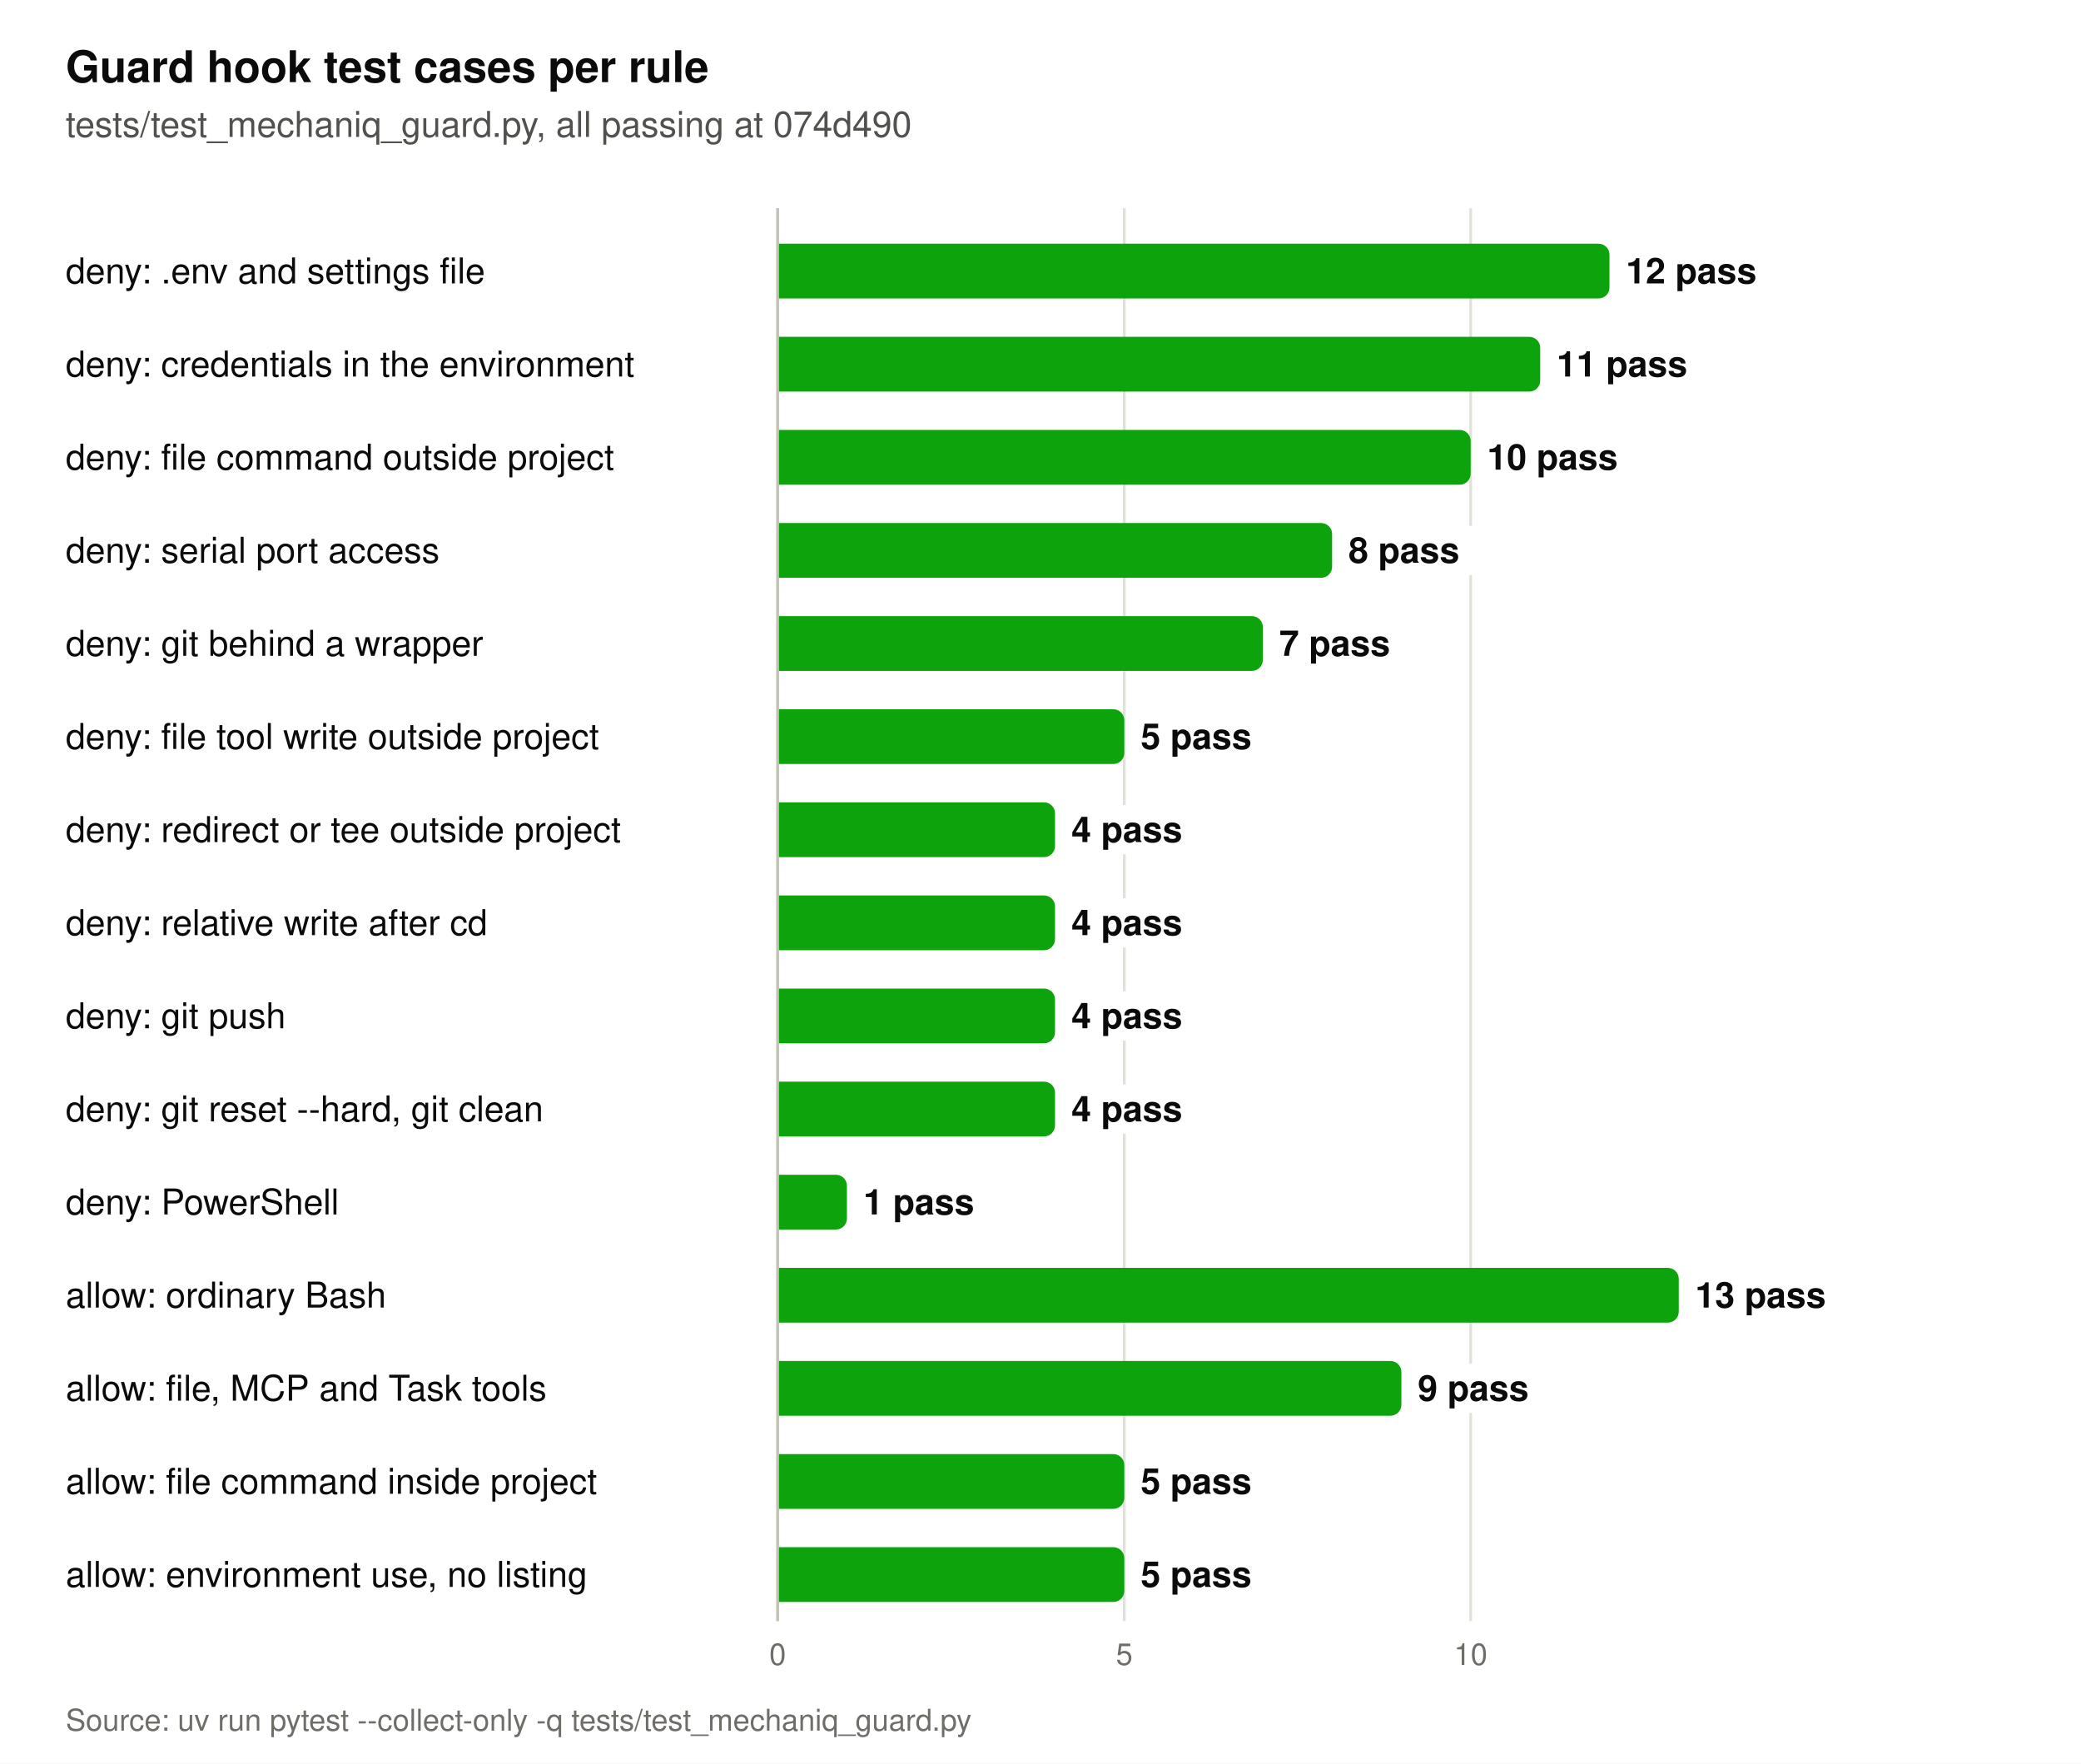
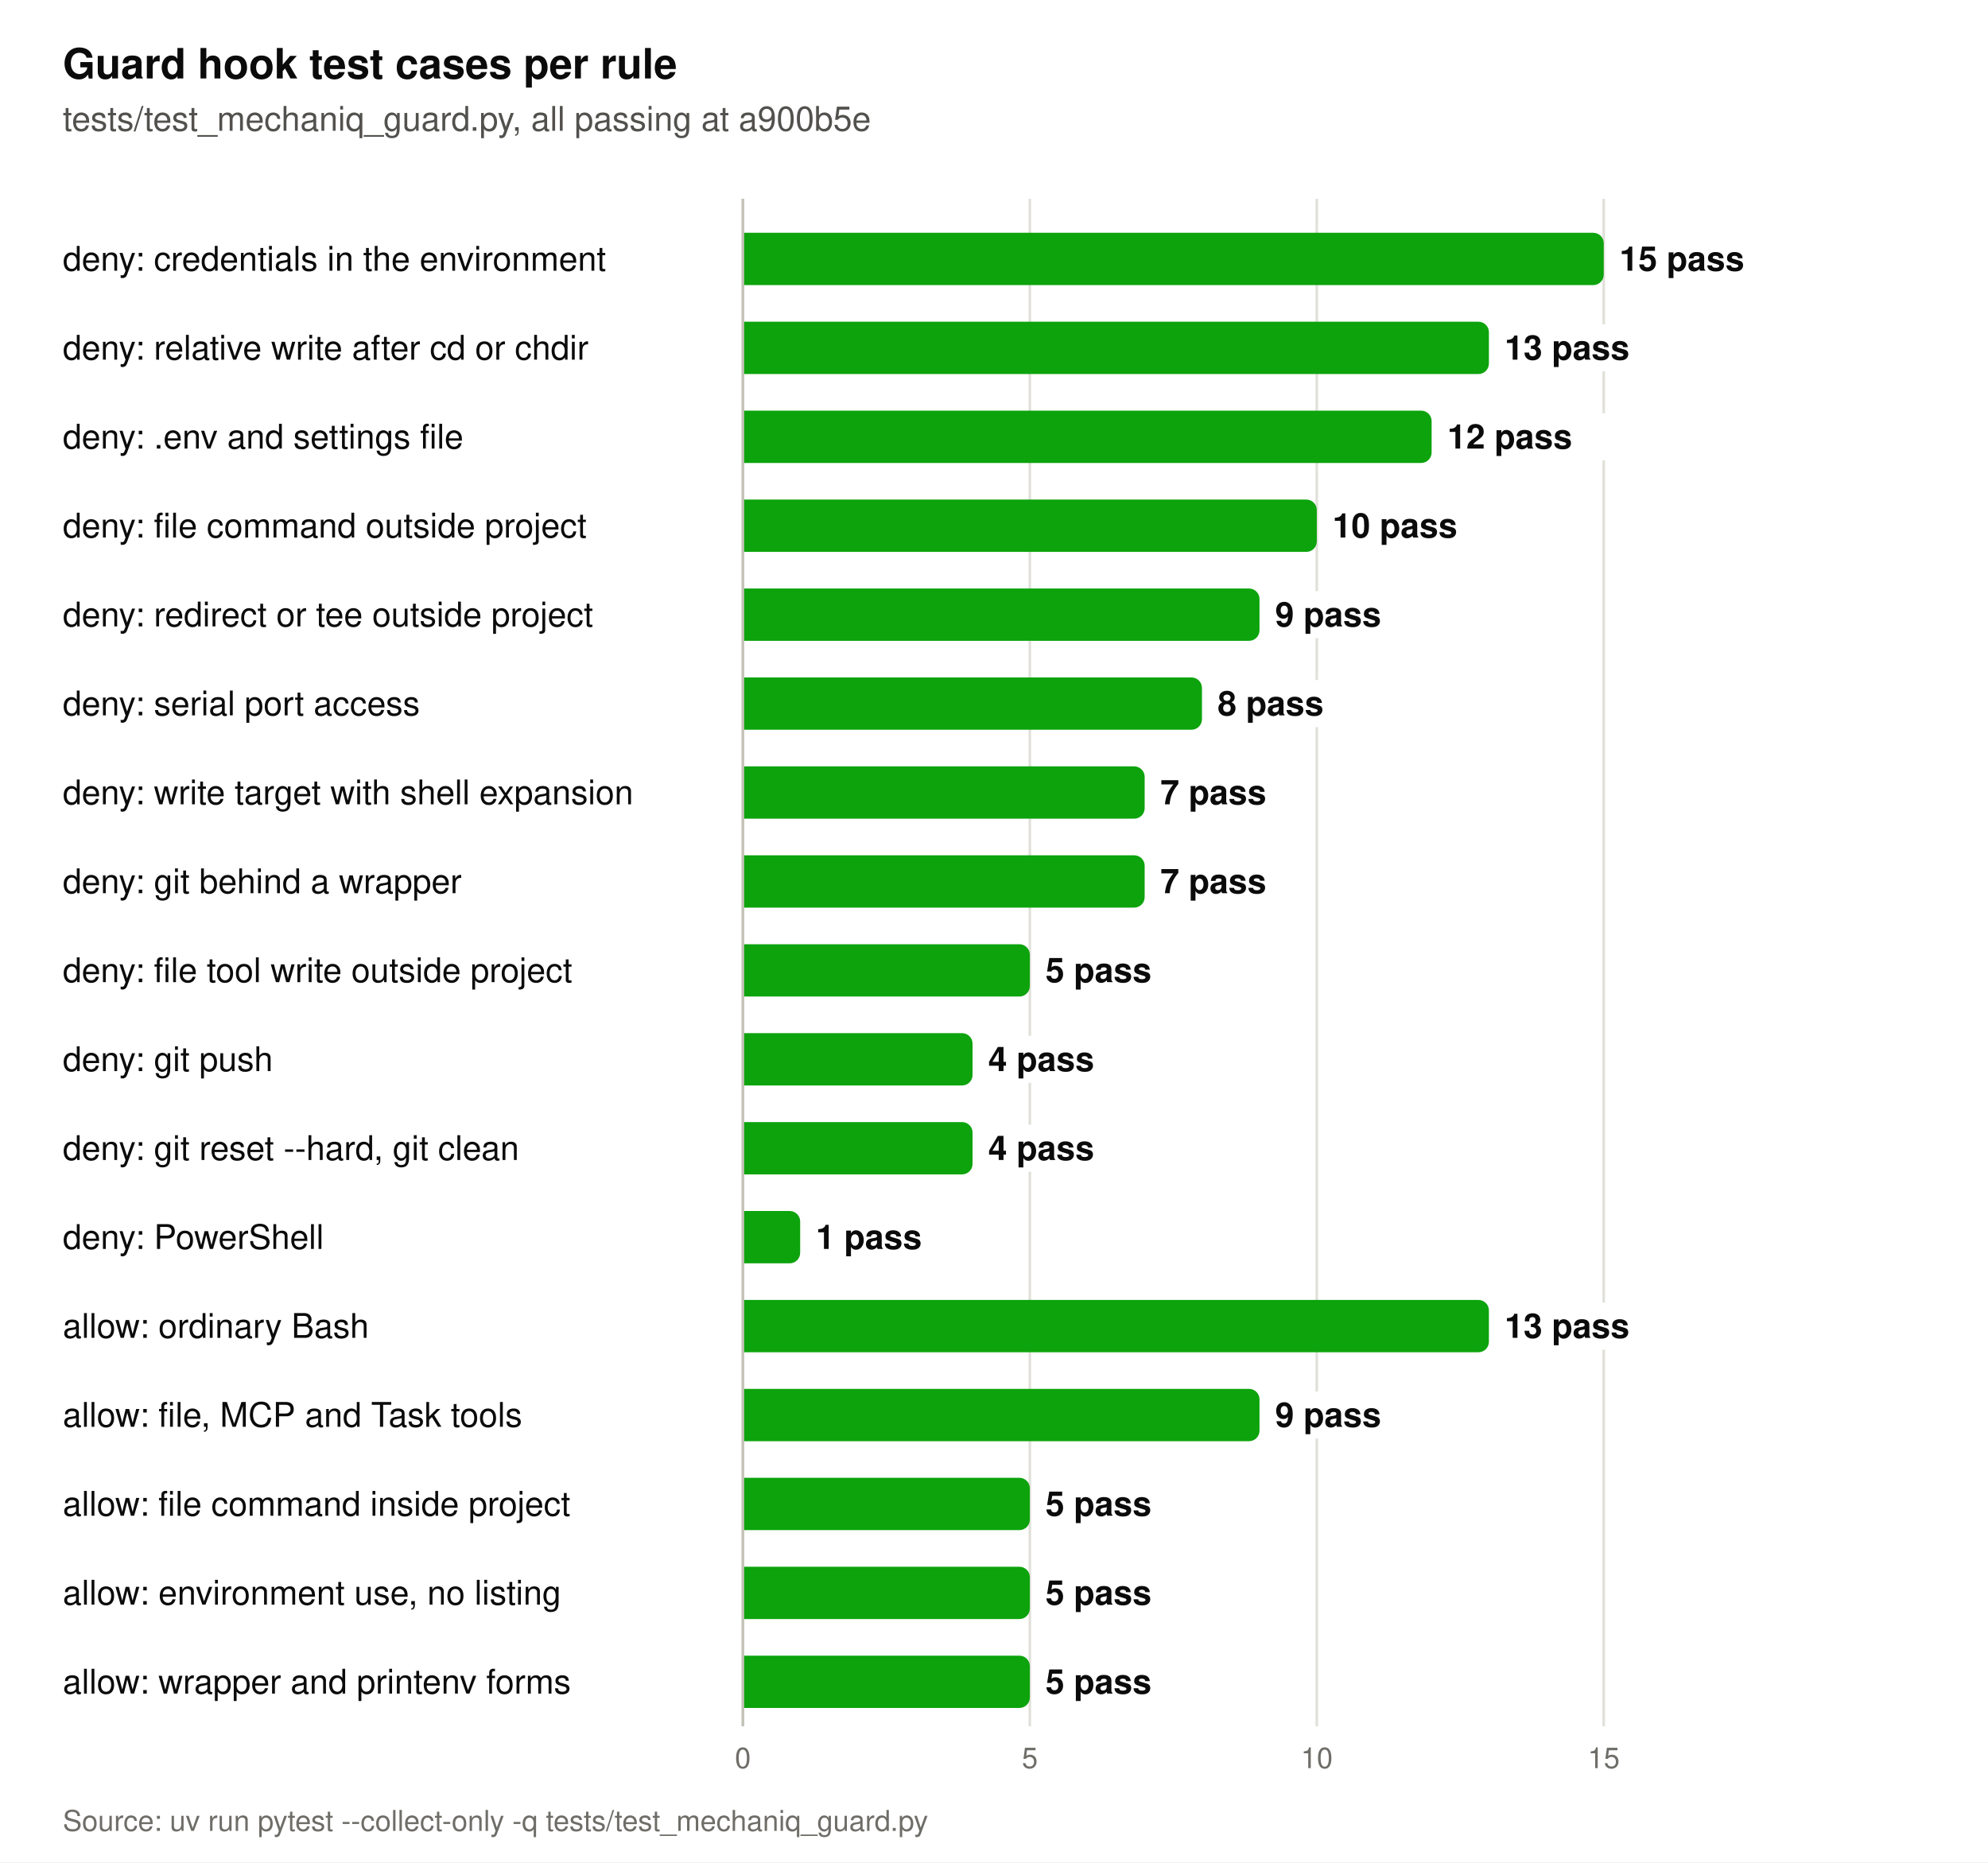
- <svg xmlns="http://www.w3.org/2000/svg" viewBox="0 0 760 644" width="760" height="644" font-family="system-ui, -apple-system, 'Segoe UI', Helvetica, Arial, sans-serif" role="img">
+ <svg xmlns="http://www.w3.org/2000/svg" viewBox="0 0 760 712" width="760" height="712" font-family="system-ui, -apple-system, 'Segoe UI', Helvetica, Arial, sans-serif" role="img">
  <rect width="100%" height="100%" fill="#ffffff" />
  <text x="24.0" y="30.0" font-size="16" font-weight="600" fill="#0b0b0b" text-anchor="start">Guard hook test cases per rule</text>
-   <text x="24.0" y="50.0" font-size="13" font-weight="400" fill="#52514e" text-anchor="start">tests/test_mechaniq_guard.py, all passing at 074d490</text>
-   <line x1="284.0" y1="76.0" x2="284.0" y2="592.0" stroke="#e1e0d9" stroke-width="1" />
-   <text x="284.0" y="608.0" font-size="11" font-weight="400" fill="#6f6d68" text-anchor="middle">0</text>
-   <line x1="410.6" y1="76.0" x2="410.6" y2="592.0" stroke="#e1e0d9" stroke-width="1" />
-   <text x="410.6" y="608.0" font-size="11" font-weight="400" fill="#6f6d68" text-anchor="middle">5</text>
-   <line x1="537.1" y1="76.0" x2="537.1" y2="592.0" stroke="#e1e0d9" stroke-width="1" />
-   <text x="537.1" y="608.0" font-size="11" font-weight="400" fill="#6f6d68" text-anchor="middle">10</text>
-   <text x="24.0" y="103.5" font-size="13" font-weight="400" fill="#0b0b0b" text-anchor="start">deny: .env and settings file</text>
-   <path d="M284.0,89.0h299.8a4,4 0 0 1 4,4v12.0a4,4 0 0 1 -4,4h-299.8z" fill="#0ca30c" />
-   <rect x="590.8" y="90.0" width="66.2" height="18" fill="#ffffff" />
-   <text x="593.8" y="103.5" font-size="13" font-weight="600" fill="#0b0b0b" text-anchor="start">12  pass</text>
-   <text x="24.0" y="137.5" font-size="13" font-weight="400" fill="#0b0b0b" text-anchor="start">deny: credentials in the environment</text>
-   <path d="M284.0,123.0h274.5a4,4 0 0 1 4,4v12.0a4,4 0 0 1 -4,4h-274.5z" fill="#0ca30c" />
-   <rect x="565.5" y="124.0" width="66.2" height="18" fill="#ffffff" />
-   <text x="568.5" y="137.5" font-size="13" font-weight="600" fill="#0b0b0b" text-anchor="start">11  pass</text>
-   <text x="24.0" y="171.5" font-size="13" font-weight="400" fill="#0b0b0b" text-anchor="start">deny: file command outside project</text>
-   <path d="M284.0,157.0h249.1a4,4 0 0 1 4,4v12.0a4,4 0 0 1 -4,4h-249.1z" fill="#0ca30c" />
-   <rect x="540.1" y="158.0" width="66.2" height="18" fill="#ffffff" />
-   <text x="543.1" y="171.5" font-size="13" font-weight="600" fill="#0b0b0b" text-anchor="start">10  pass</text>
-   <text x="24.0" y="205.5" font-size="13" font-weight="400" fill="#0b0b0b" text-anchor="start">deny: serial port access</text>
-   <path d="M284.0,191.0h198.5a4,4 0 0 1 4,4v12.0a4,4 0 0 1 -4,4h-198.5z" fill="#0ca30c" />
-   <rect x="489.5" y="192.0" width="59.0" height="18" fill="#ffffff" />
-   <text x="492.5" y="205.5" font-size="13" font-weight="600" fill="#0b0b0b" text-anchor="start">8  pass</text>
-   <text x="24.0" y="239.5" font-size="13" font-weight="400" fill="#0b0b0b" text-anchor="start">deny: git behind a wrapper</text>
-   <path d="M284.0,225.0h173.2a4,4 0 0 1 4,4v12.0a4,4 0 0 1 -4,4h-173.2z" fill="#0ca30c" />
-   <rect x="464.2" y="226.0" width="59.0" height="18" fill="#ffffff" />
-   <text x="467.2" y="239.5" font-size="13" font-weight="600" fill="#0b0b0b" text-anchor="start">7  pass</text>
-   <text x="24.0" y="273.5" font-size="13" font-weight="400" fill="#0b0b0b" text-anchor="start">deny: file tool write outside project</text>
-   <path d="M284.0,259.0h122.6a4,4 0 0 1 4,4v12.0a4,4 0 0 1 -4,4h-122.6z" fill="#0ca30c" />
-   <rect x="413.6" y="260.0" width="59.0" height="18" fill="#ffffff" />
-   <text x="416.6" y="273.5" font-size="13" font-weight="600" fill="#0b0b0b" text-anchor="start">5  pass</text>
-   <text x="24.0" y="307.5" font-size="13" font-weight="400" fill="#0b0b0b" text-anchor="start">deny: redirect or tee outside project</text>
-   <path d="M284.0,293.0h97.3a4,4 0 0 1 4,4v12.0a4,4 0 0 1 -4,4h-97.3z" fill="#0ca30c" />
-   <rect x="388.3" y="294.0" width="59.0" height="18" fill="#ffffff" />
-   <text x="391.3" y="307.5" font-size="13" font-weight="600" fill="#0b0b0b" text-anchor="start">4  pass</text>
-   <text x="24.0" y="341.5" font-size="13" font-weight="400" fill="#0b0b0b" text-anchor="start">deny: relative write after cd</text>
-   <path d="M284.0,327.0h97.3a4,4 0 0 1 4,4v12.0a4,4 0 0 1 -4,4h-97.3z" fill="#0ca30c" />
-   <rect x="388.3" y="328.0" width="59.0" height="18" fill="#ffffff" />
-   <text x="391.3" y="341.5" font-size="13" font-weight="600" fill="#0b0b0b" text-anchor="start">4  pass</text>
-   <text x="24.0" y="375.5" font-size="13" font-weight="400" fill="#0b0b0b" text-anchor="start">deny: git push</text>
-   <path d="M284.0,361.0h97.3a4,4 0 0 1 4,4v12.0a4,4 0 0 1 -4,4h-97.3z" fill="#0ca30c" />
-   <rect x="388.3" y="362.0" width="59.0" height="18" fill="#ffffff" />
-   <text x="391.3" y="375.5" font-size="13" font-weight="600" fill="#0b0b0b" text-anchor="start">4  pass</text>
-   <text x="24.0" y="409.5" font-size="13" font-weight="400" fill="#0b0b0b" text-anchor="start">deny: git reset --hard, git clean</text>
-   <path d="M284.0,395.0h97.3a4,4 0 0 1 4,4v12.0a4,4 0 0 1 -4,4h-97.3z" fill="#0ca30c" />
-   <rect x="388.3" y="396.0" width="59.0" height="18" fill="#ffffff" />
-   <text x="391.3" y="409.5" font-size="13" font-weight="600" fill="#0b0b0b" text-anchor="start">4  pass</text>
-   <text x="24.0" y="443.5" font-size="13" font-weight="400" fill="#0b0b0b" text-anchor="start">deny: PowerShell</text>
-   <path d="M284.0,429.0h21.3a4,4 0 0 1 4,4v12.0a4,4 0 0 1 -4,4h-21.3z" fill="#0ca30c" />
-   <rect x="312.3" y="430.0" width="59.0" height="18" fill="#ffffff" />
-   <text x="315.3" y="443.5" font-size="13" font-weight="600" fill="#0b0b0b" text-anchor="start">1  pass</text>
-   <text x="24.0" y="477.5" font-size="13" font-weight="400" fill="#0b0b0b" text-anchor="start">allow: ordinary Bash</text>
-   <path d="M284.0,463.0h325.1a4,4 0 0 1 4,4v12.0a4,4 0 0 1 -4,4h-325.1z" fill="#0ca30c" />
-   <rect x="616.1" y="464.0" width="66.2" height="18" fill="#ffffff" />
-   <text x="619.1" y="477.5" font-size="13" font-weight="600" fill="#0b0b0b" text-anchor="start">13  pass</text>
-   <text x="24.0" y="511.5" font-size="13" font-weight="400" fill="#0b0b0b" text-anchor="start">allow: file, MCP and Task tools</text>
-   <path d="M284.0,497.0h223.8a4,4 0 0 1 4,4v12.0a4,4 0 0 1 -4,4h-223.8z" fill="#0ca30c" />
-   <rect x="514.8" y="498.0" width="59.0" height="18" fill="#ffffff" />
-   <text x="517.8" y="511.5" font-size="13" font-weight="600" fill="#0b0b0b" text-anchor="start">9  pass</text>
-   <text x="24.0" y="545.5" font-size="13" font-weight="400" fill="#0b0b0b" text-anchor="start">allow: file command inside project</text>
-   <path d="M284.0,531.0h122.6a4,4 0 0 1 4,4v12.0a4,4 0 0 1 -4,4h-122.6z" fill="#0ca30c" />
-   <rect x="413.6" y="532.0" width="59.0" height="18" fill="#ffffff" />
-   <text x="416.6" y="545.5" font-size="13" font-weight="600" fill="#0b0b0b" text-anchor="start">5  pass</text>
-   <text x="24.0" y="579.5" font-size="13" font-weight="400" fill="#0b0b0b" text-anchor="start">allow: environment use, no listing</text>
-   <path d="M284.0,565.0h122.6a4,4 0 0 1 4,4v12.0a4,4 0 0 1 -4,4h-122.6z" fill="#0ca30c" />
-   <rect x="413.6" y="566.0" width="59.0" height="18" fill="#ffffff" />
-   <text x="416.6" y="579.5" font-size="13" font-weight="600" fill="#0b0b0b" text-anchor="start">5  pass</text>
-   <line x1="284.0" y1="76.0" x2="284.0" y2="592.0" stroke="#c3c2b7" stroke-width="1" />
-   <text x="24.0" y="632.0" font-size="11" font-weight="400" fill="#6f6d68" text-anchor="start">Source: uv run pytest --collect-only -q tests/test_mechaniq_guard.py</text>
+   <text x="24.0" y="50.0" font-size="13" font-weight="400" fill="#52514e" text-anchor="start">tests/test_mechaniq_guard.py, all passing at a900b5e</text>
+   <line x1="284.0" y1="76.0" x2="284.0" y2="660.0" stroke="#e1e0d9" stroke-width="1" />
+   <text x="284.0" y="676.0" font-size="11" font-weight="400" fill="#6f6d68" text-anchor="middle">0</text>
+   <line x1="393.7" y1="76.0" x2="393.7" y2="660.0" stroke="#e1e0d9" stroke-width="1" />
+   <text x="393.7" y="676.0" font-size="11" font-weight="400" fill="#6f6d68" text-anchor="middle">5</text>
+   <line x1="503.4" y1="76.0" x2="503.4" y2="660.0" stroke="#e1e0d9" stroke-width="1" />
+   <text x="503.4" y="676.0" font-size="11" font-weight="400" fill="#6f6d68" text-anchor="middle">10</text>
+   <line x1="613.1" y1="76.0" x2="613.1" y2="660.0" stroke="#e1e0d9" stroke-width="1" />
+   <text x="613.1" y="676.0" font-size="11" font-weight="400" fill="#6f6d68" text-anchor="middle">15</text>
+   <text x="24.0" y="103.5" font-size="13" font-weight="400" fill="#0b0b0b" text-anchor="start">deny: credentials in the environment</text>
+   <path d="M284.0,89.0h325.1a4,4 0 0 1 4,4v12.0a4,4 0 0 1 -4,4h-325.1z" fill="#0ca30c" />
+   <rect x="616.1" y="90.0" width="66.2" height="18" fill="#ffffff" />
+   <text x="619.1" y="103.5" font-size="13" font-weight="600" fill="#0b0b0b" text-anchor="start">15  pass</text>
+   <text x="24.0" y="137.5" font-size="13" font-weight="400" fill="#0b0b0b" text-anchor="start">deny: relative write after cd or chdir</text>
+   <path d="M284.0,123.0h281.2a4,4 0 0 1 4,4v12.0a4,4 0 0 1 -4,4h-281.2z" fill="#0ca30c" />
+   <rect x="572.2" y="124.0" width="66.2" height="18" fill="#ffffff" />
+   <text x="575.2" y="137.5" font-size="13" font-weight="600" fill="#0b0b0b" text-anchor="start">13  pass</text>
+   <text x="24.0" y="171.5" font-size="13" font-weight="400" fill="#0b0b0b" text-anchor="start">deny: .env and settings file</text>
+   <path d="M284.0,157.0h259.3a4,4 0 0 1 4,4v12.0a4,4 0 0 1 -4,4h-259.3z" fill="#0ca30c" />
+   <rect x="550.3" y="158.0" width="66.2" height="18" fill="#ffffff" />
+   <text x="553.3" y="171.5" font-size="13" font-weight="600" fill="#0b0b0b" text-anchor="start">12  pass</text>
+   <text x="24.0" y="205.5" font-size="13" font-weight="400" fill="#0b0b0b" text-anchor="start">deny: file command outside project</text>
+   <path d="M284.0,191.0h215.4a4,4 0 0 1 4,4v12.0a4,4 0 0 1 -4,4h-215.4z" fill="#0ca30c" />
+   <rect x="506.4" y="192.0" width="66.2" height="18" fill="#ffffff" />
+   <text x="509.4" y="205.5" font-size="13" font-weight="600" fill="#0b0b0b" text-anchor="start">10  pass</text>
+   <text x="24.0" y="239.5" font-size="13" font-weight="400" fill="#0b0b0b" text-anchor="start">deny: redirect or tee outside project</text>
+   <path d="M284.0,225.0h193.5a4,4 0 0 1 4,4v12.0a4,4 0 0 1 -4,4h-193.5z" fill="#0ca30c" />
+   <rect x="484.5" y="226.0" width="59.0" height="18" fill="#ffffff" />
+   <text x="487.5" y="239.5" font-size="13" font-weight="600" fill="#0b0b0b" text-anchor="start">9  pass</text>
+   <text x="24.0" y="273.5" font-size="13" font-weight="400" fill="#0b0b0b" text-anchor="start">deny: serial port access</text>
+   <path d="M284.0,259.0h171.5a4,4 0 0 1 4,4v12.0a4,4 0 0 1 -4,4h-171.5z" fill="#0ca30c" />
+   <rect x="462.5" y="260.0" width="59.0" height="18" fill="#ffffff" />
+   <text x="465.5" y="273.5" font-size="13" font-weight="600" fill="#0b0b0b" text-anchor="start">8  pass</text>
+   <text x="24.0" y="307.5" font-size="13" font-weight="400" fill="#0b0b0b" text-anchor="start">deny: write target with shell expansion</text>
+   <path d="M284.0,293.0h149.6a4,4 0 0 1 4,4v12.0a4,4 0 0 1 -4,4h-149.6z" fill="#0ca30c" />
+   <rect x="440.6" y="294.0" width="59.0" height="18" fill="#ffffff" />
+   <text x="443.6" y="307.5" font-size="13" font-weight="600" fill="#0b0b0b" text-anchor="start">7  pass</text>
+   <text x="24.0" y="341.5" font-size="13" font-weight="400" fill="#0b0b0b" text-anchor="start">deny: git behind a wrapper</text>
+   <path d="M284.0,327.0h149.6a4,4 0 0 1 4,4v12.0a4,4 0 0 1 -4,4h-149.6z" fill="#0ca30c" />
+   <rect x="440.6" y="328.0" width="59.0" height="18" fill="#ffffff" />
+   <text x="443.6" y="341.5" font-size="13" font-weight="600" fill="#0b0b0b" text-anchor="start">7  pass</text>
+   <text x="24.0" y="375.5" font-size="13" font-weight="400" fill="#0b0b0b" text-anchor="start">deny: file tool write outside project</text>
+   <path d="M284.0,361.0h105.7a4,4 0 0 1 4,4v12.0a4,4 0 0 1 -4,4h-105.7z" fill="#0ca30c" />
+   <rect x="396.7" y="362.0" width="59.0" height="18" fill="#ffffff" />
+   <text x="399.7" y="375.5" font-size="13" font-weight="600" fill="#0b0b0b" text-anchor="start">5  pass</text>
+   <text x="24.0" y="409.5" font-size="13" font-weight="400" fill="#0b0b0b" text-anchor="start">deny: git push</text>
+   <path d="M284.0,395.0h83.8a4,4 0 0 1 4,4v12.0a4,4 0 0 1 -4,4h-83.8z" fill="#0ca30c" />
+   <rect x="374.8" y="396.0" width="59.0" height="18" fill="#ffffff" />
+   <text x="377.8" y="409.5" font-size="13" font-weight="600" fill="#0b0b0b" text-anchor="start">4  pass</text>
+   <text x="24.0" y="443.5" font-size="13" font-weight="400" fill="#0b0b0b" text-anchor="start">deny: git reset --hard, git clean</text>
+   <path d="M284.0,429.0h83.8a4,4 0 0 1 4,4v12.0a4,4 0 0 1 -4,4h-83.8z" fill="#0ca30c" />
+   <rect x="374.8" y="430.0" width="59.0" height="18" fill="#ffffff" />
+   <text x="377.8" y="443.5" font-size="13" font-weight="600" fill="#0b0b0b" text-anchor="start">4  pass</text>
+   <text x="24.0" y="477.5" font-size="13" font-weight="400" fill="#0b0b0b" text-anchor="start">deny: PowerShell</text>
+   <path d="M284.0,463.0h17.9a4,4 0 0 1 4,4v12.0a4,4 0 0 1 -4,4h-17.9z" fill="#0ca30c" />
+   <rect x="308.9" y="464.0" width="59.0" height="18" fill="#ffffff" />
+   <text x="311.9" y="477.5" font-size="13" font-weight="600" fill="#0b0b0b" text-anchor="start">1  pass</text>
+   <text x="24.0" y="511.5" font-size="13" font-weight="400" fill="#0b0b0b" text-anchor="start">allow: ordinary Bash</text>
+   <path d="M284.0,497.0h281.2a4,4 0 0 1 4,4v12.0a4,4 0 0 1 -4,4h-281.2z" fill="#0ca30c" />
+   <rect x="572.2" y="498.0" width="66.2" height="18" fill="#ffffff" />
+   <text x="575.2" y="511.5" font-size="13" font-weight="600" fill="#0b0b0b" text-anchor="start">13  pass</text>
+   <text x="24.0" y="545.5" font-size="13" font-weight="400" fill="#0b0b0b" text-anchor="start">allow: file, MCP and Task tools</text>
+   <path d="M284.0,531.0h193.5a4,4 0 0 1 4,4v12.0a4,4 0 0 1 -4,4h-193.5z" fill="#0ca30c" />
+   <rect x="484.5" y="532.0" width="59.0" height="18" fill="#ffffff" />
+   <text x="487.5" y="545.5" font-size="13" font-weight="600" fill="#0b0b0b" text-anchor="start">9  pass</text>
+   <text x="24.0" y="579.5" font-size="13" font-weight="400" fill="#0b0b0b" text-anchor="start">allow: file command inside project</text>
+   <path d="M284.0,565.0h105.7a4,4 0 0 1 4,4v12.0a4,4 0 0 1 -4,4h-105.7z" fill="#0ca30c" />
+   <rect x="396.7" y="566.0" width="59.0" height="18" fill="#ffffff" />
+   <text x="399.7" y="579.5" font-size="13" font-weight="600" fill="#0b0b0b" text-anchor="start">5  pass</text>
+   <text x="24.0" y="613.5" font-size="13" font-weight="400" fill="#0b0b0b" text-anchor="start">allow: environment use, no listing</text>
+   <path d="M284.0,599.0h105.7a4,4 0 0 1 4,4v12.0a4,4 0 0 1 -4,4h-105.7z" fill="#0ca30c" />
+   <rect x="396.7" y="600.0" width="59.0" height="18" fill="#ffffff" />
+   <text x="399.7" y="613.5" font-size="13" font-weight="600" fill="#0b0b0b" text-anchor="start">5  pass</text>
+   <text x="24.0" y="647.5" font-size="13" font-weight="400" fill="#0b0b0b" text-anchor="start">allow: wrapper and printenv forms</text>
+   <path d="M284.0,633.0h105.7a4,4 0 0 1 4,4v12.0a4,4 0 0 1 -4,4h-105.7z" fill="#0ca30c" />
+   <rect x="396.7" y="634.0" width="59.0" height="18" fill="#ffffff" />
+   <text x="399.7" y="647.5" font-size="13" font-weight="600" fill="#0b0b0b" text-anchor="start">5  pass</text>
+   <line x1="284.0" y1="76.0" x2="284.0" y2="660.0" stroke="#c3c2b7" stroke-width="1" />
+   <text x="24.0" y="700.0" font-size="11" font-weight="400" fill="#6f6d68" text-anchor="start">Source: uv run pytest --collect-only -q tests/test_mechaniq_guard.py</text>
</svg>
